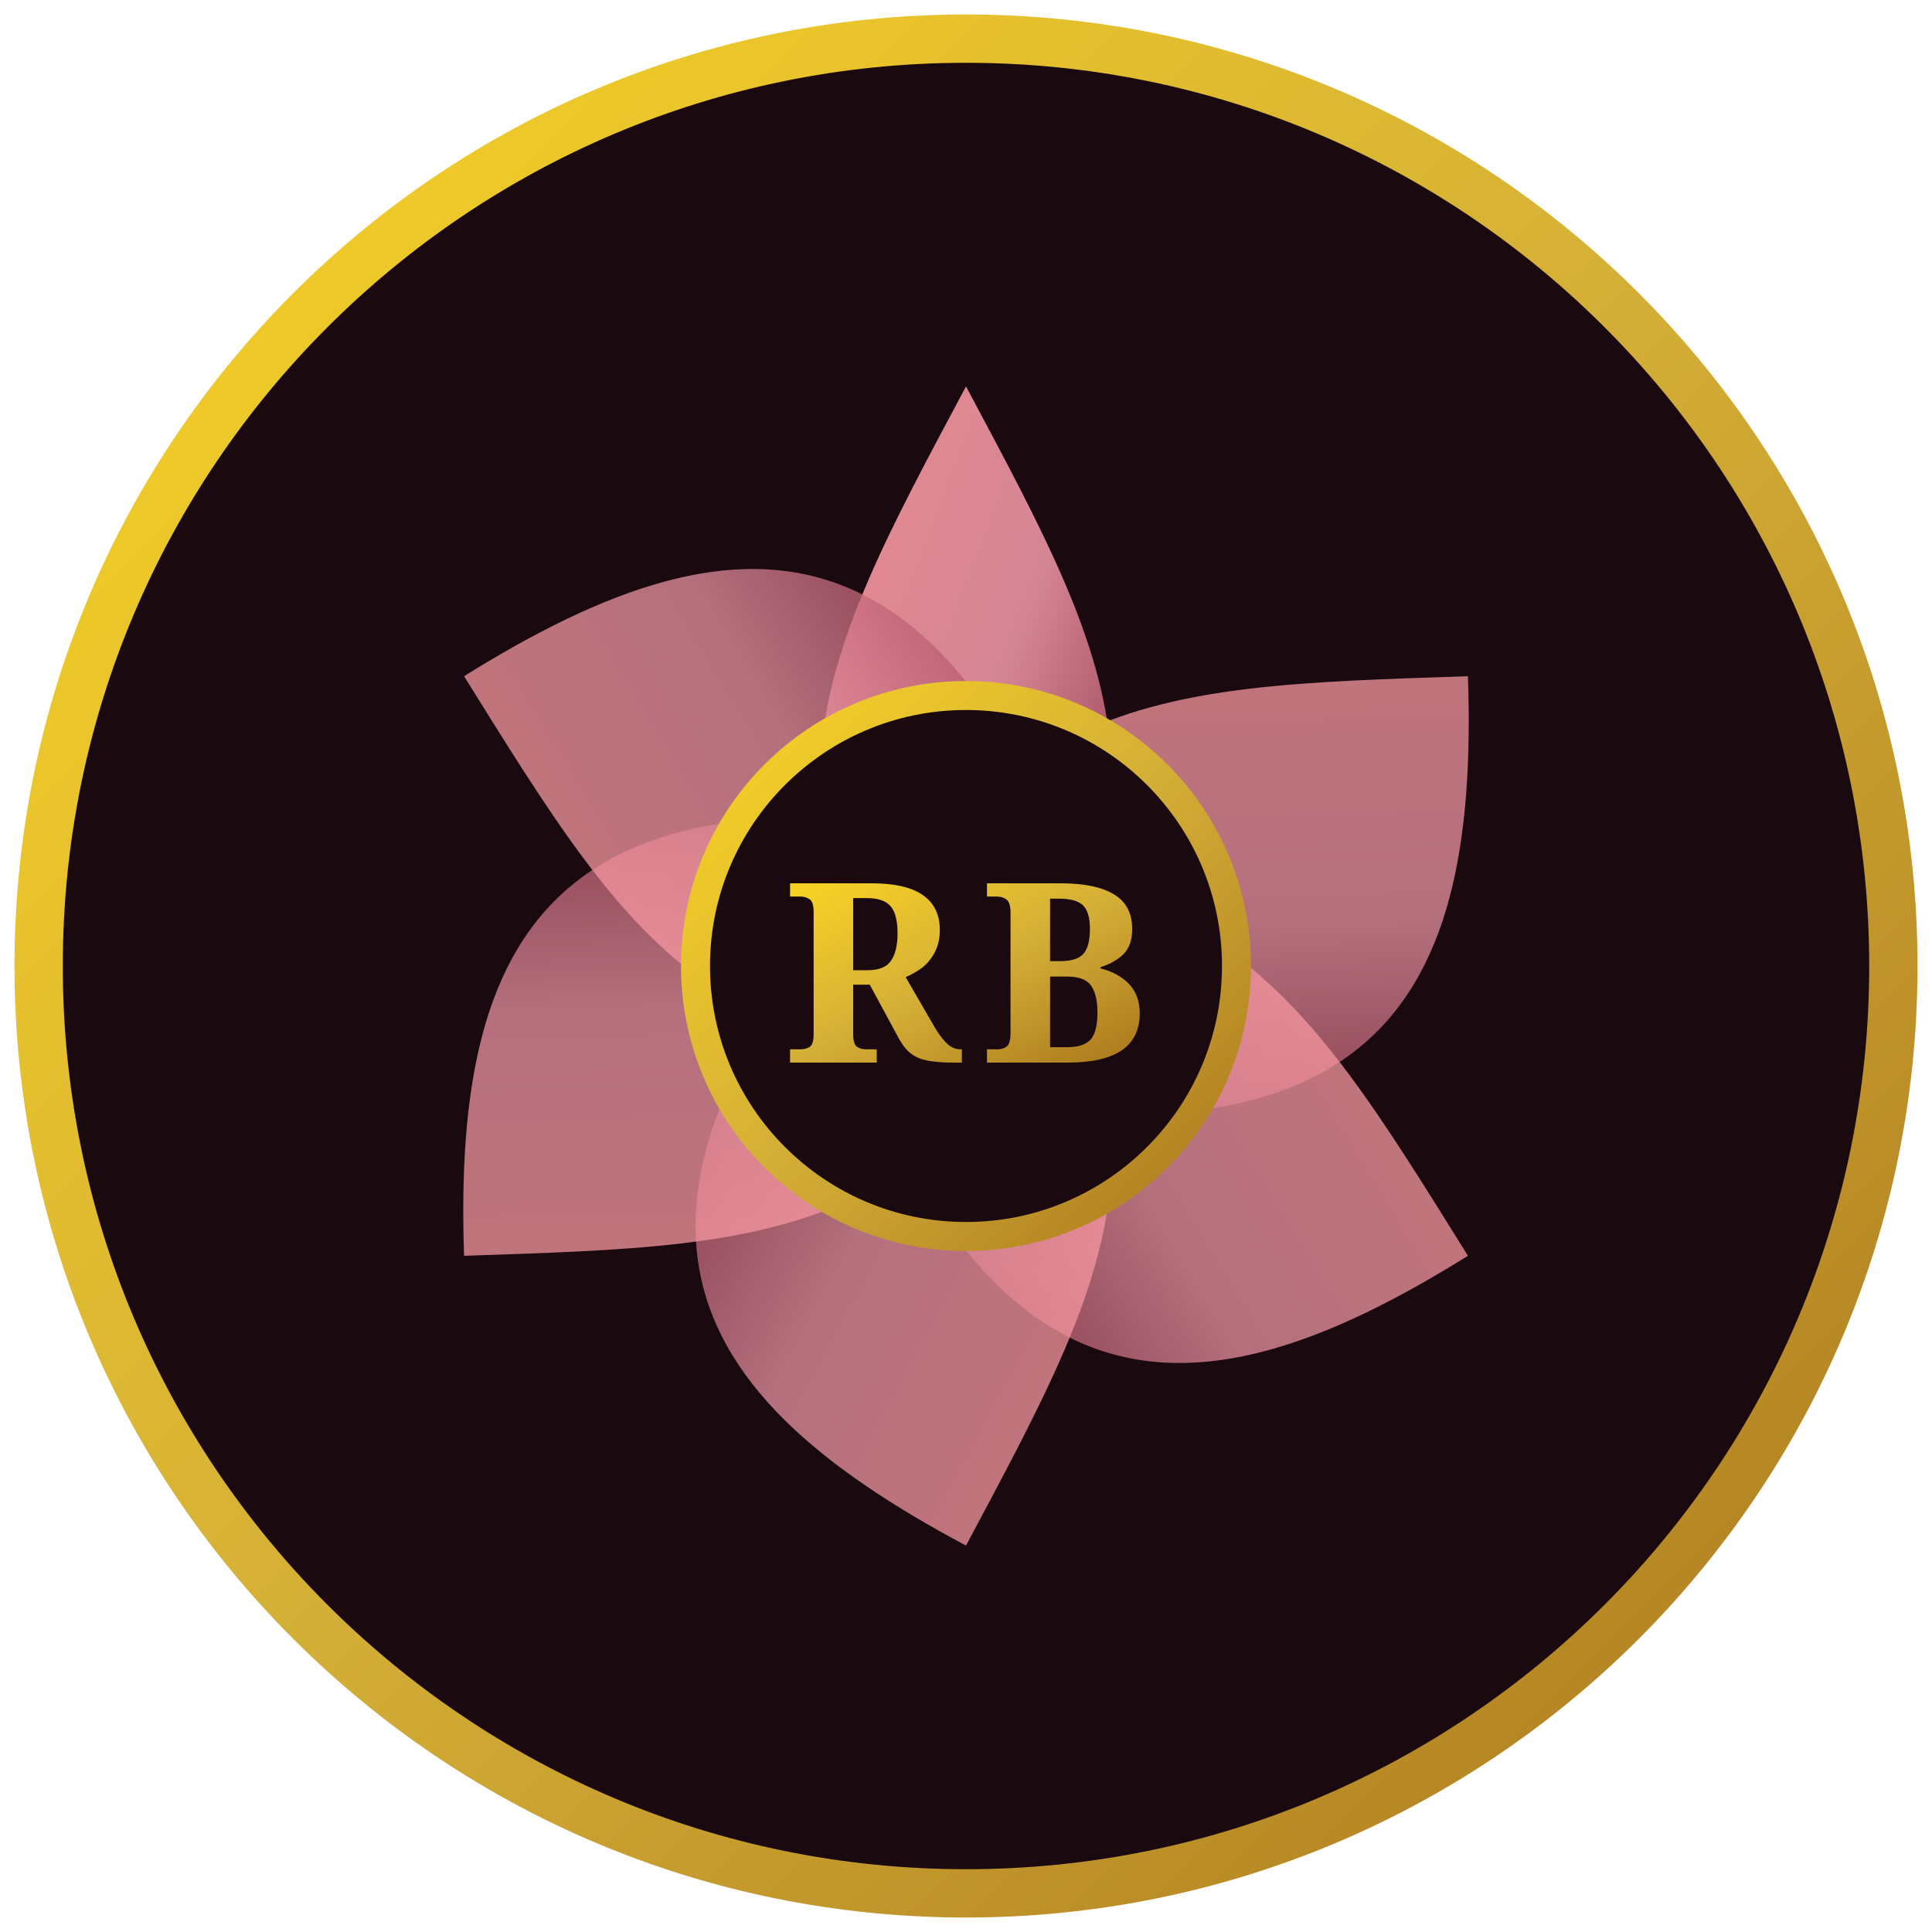
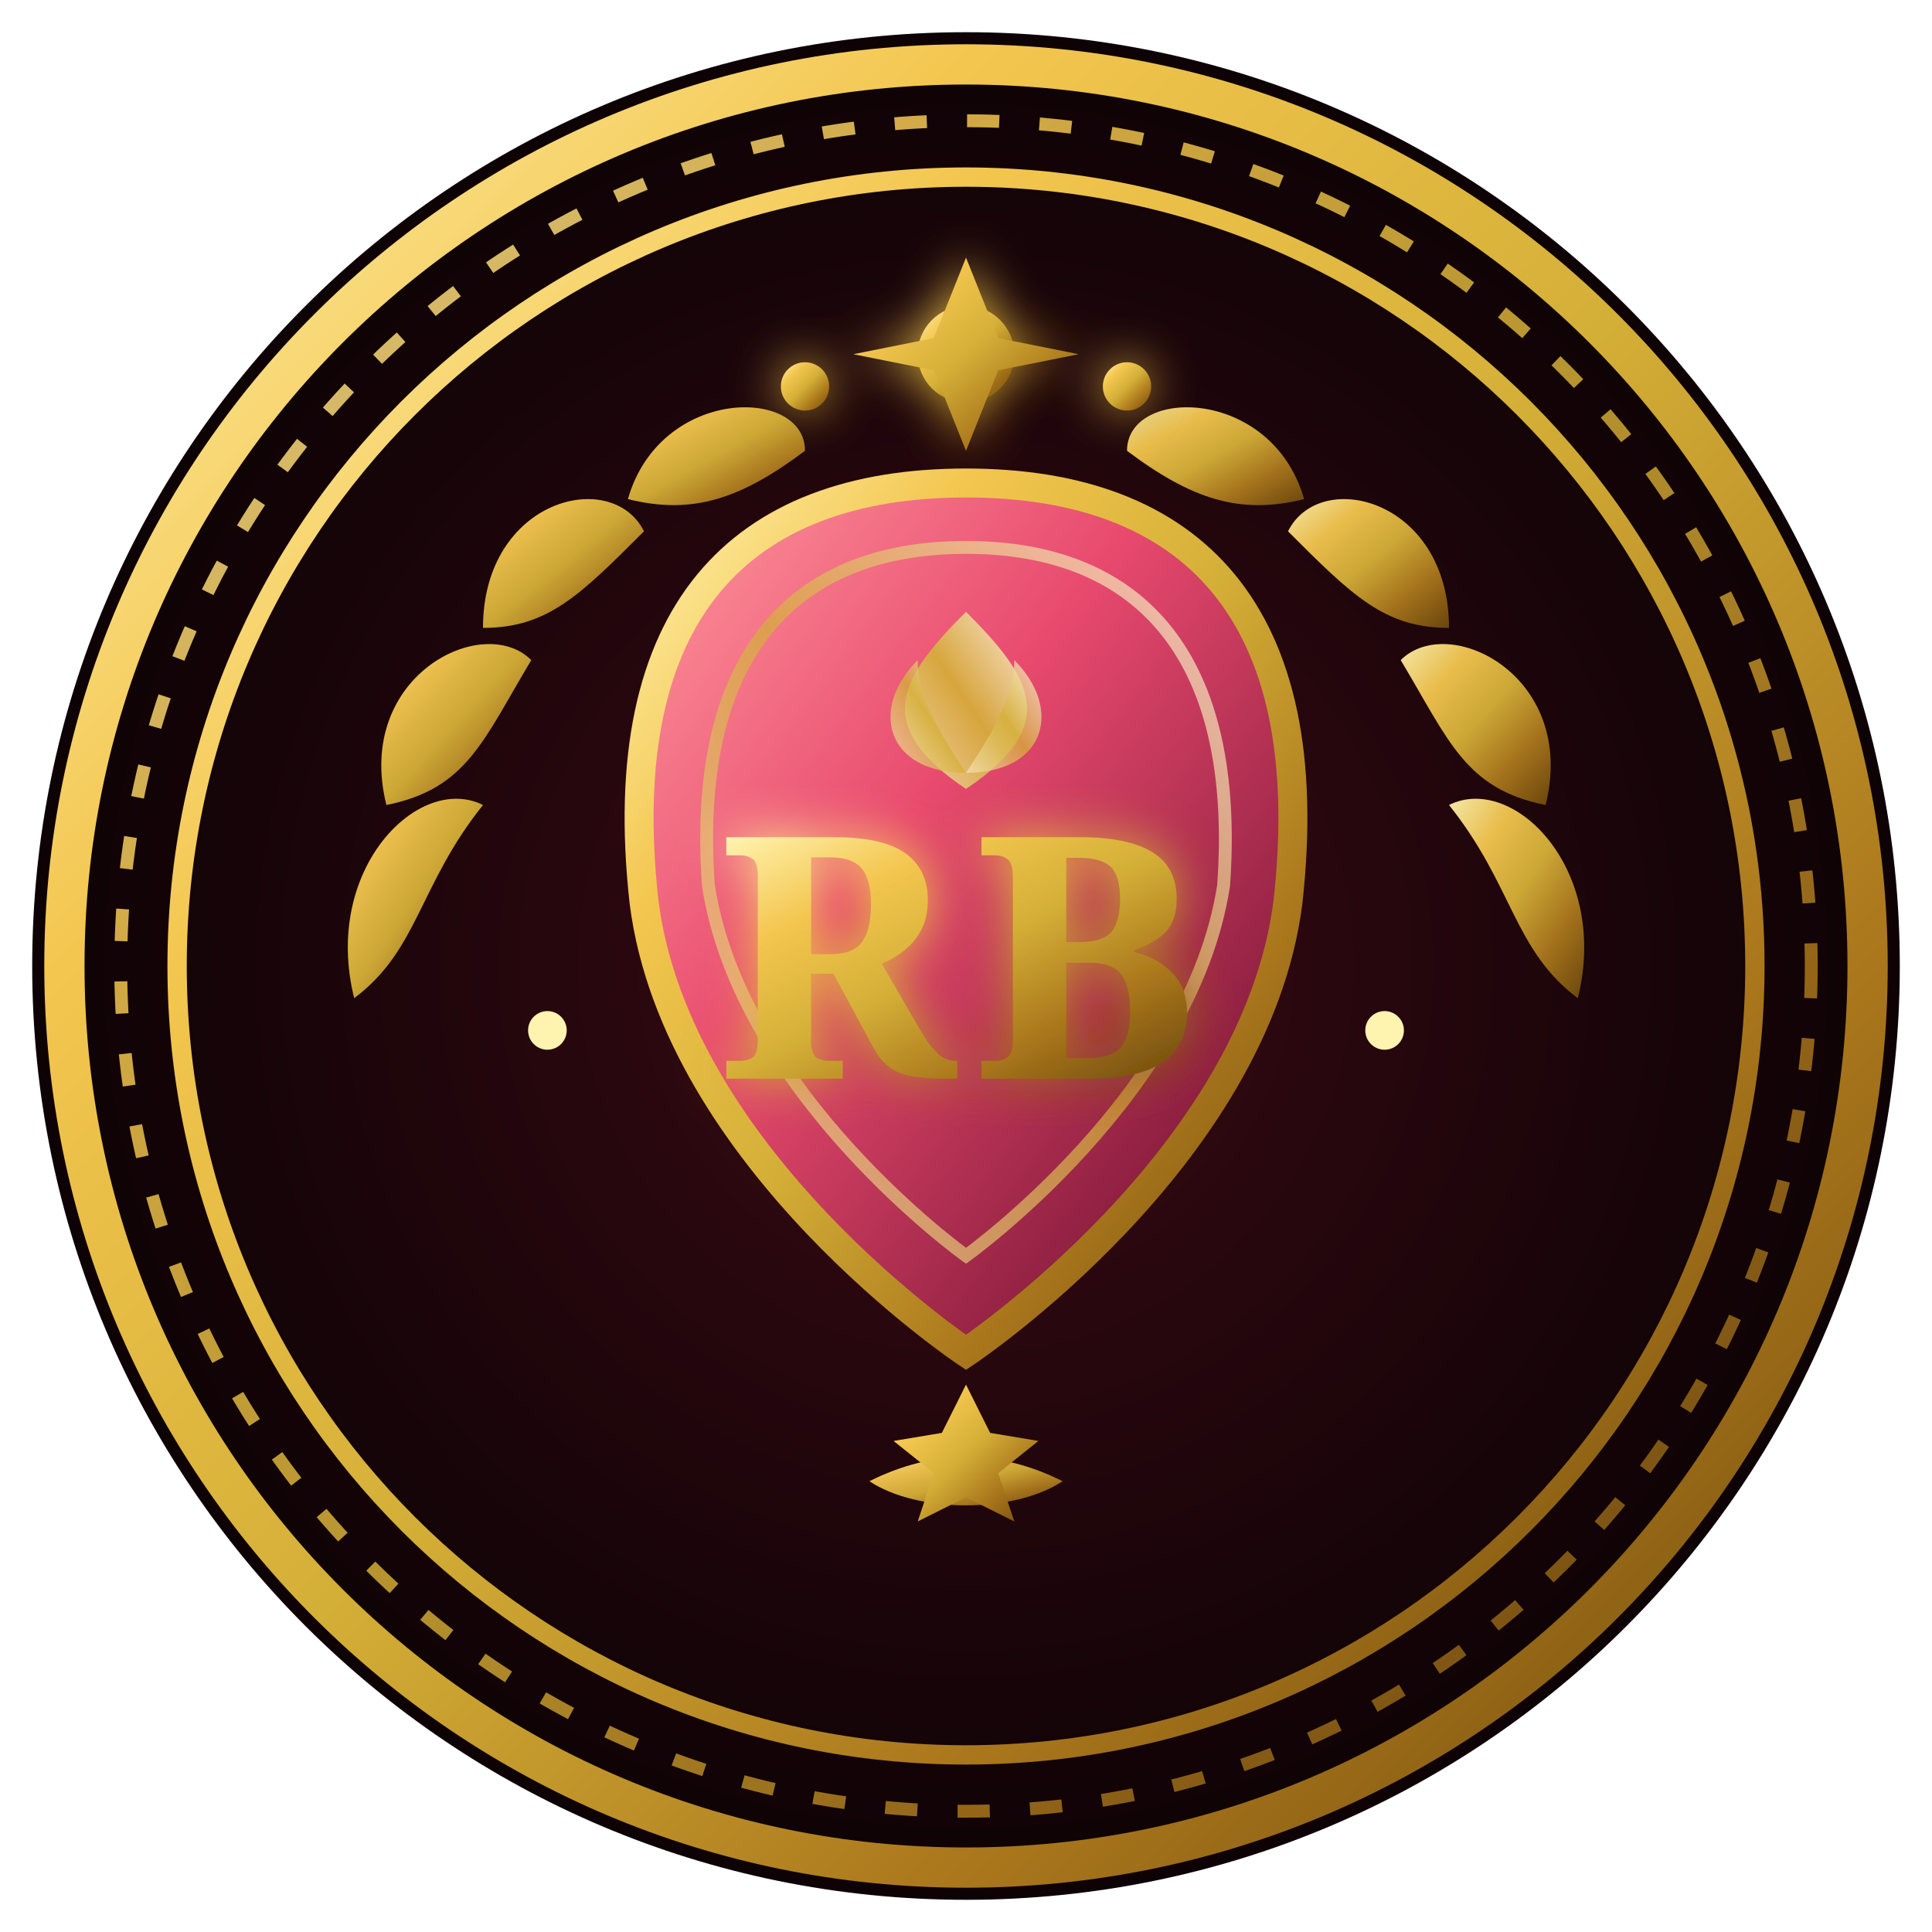
- <svg xmlns="http://www.w3.org/2000/svg" viewBox="0 0 100 100">
+ <svg xmlns="http://www.w3.org/2000/svg" viewBox="0 0 120 120" width="120" height="120">
  <defs>
-     <linearGradient id="gold" x1="0%" y1="0%" x2="100%" y2="100%">
-       <stop offset="0%" stop-color="#F9D423" />
+     <radialGradient id="rbBg" cx="50%" cy="50%" r="50%">
+       <stop offset="0%" stop-color="#3B0A14" />
+       <stop offset="70%" stop-color="#1A050A" />
+       <stop offset="100%" stop-color="#0D0205" />
+     </radialGradient>
+     <linearGradient id="rbGold" x1="0%" y1="0%" x2="100%" y2="100%">
+       <stop offset="0%" stop-color="#FFF3B0" />
+       <stop offset="25%" stop-color="#F3C64F" />
      <stop offset="50%" stop-color="#D4AF37" />
-       <stop offset="100%" stop-color="#AA771C" />
+       <stop offset="75%" stop-color="#AA771C" />
+       <stop offset="100%" stop-color="#6E4A0C" />
    </linearGradient>
-     <linearGradient id="rose" x1="0%" y1="0%" x2="100%" y2="100%">
+     <linearGradient id="rbGoldLight" x1="0%" y1="100%" x2="100%" y2="0%">
+       <stop offset="0%" stop-color="#F5E2B3" />
+       <stop offset="50%" stop-color="#D4AF37" />
+       <stop offset="100%" stop-color="#FFF9E6" />
+     </linearGradient>
+     <linearGradient id="rbRose" x1="0%" y1="0%" x2="100%" y2="100%">
      <stop offset="0%" stop-color="#FF9A9E" />
-       <stop offset="50%" stop-color="#E892A2" />
-       <stop offset="100%" stop-color="#8B263E" />
+       <stop offset="40%" stop-color="#E84A6E" />
+       <stop offset="80%" stop-color="#8B1E3F" />
+       <stop offset="100%" stop-color="#4A0E17" />
    </linearGradient>
+     <filter id="rbGlow" x="-20%" y="-20%" width="140%" height="140%">
+       <feGaussianBlur stdDeviation="1.5" result="blur" />
+       <feComposite in="SourceGraphic" in2="blur" operator="over" />
+     </filter>
  </defs>
-   <circle cx="50" cy="50" r="48" fill="#1A0A10" stroke="url(#gold)" stroke-width="2.5" />
-   <path d="M50 20 C58 35 62 42 50 60 C38 42 42 35 50 20 Z" fill="url(#rose)" opacity="0.9" />
-   <path d="M50 20 C65 28 72 38 50 60 C38 42 42 35 50 20 Z" fill="url(#rose)" opacity="0.75" transform="rotate(60 50 50)" />
-   <path d="M50 20 C65 28 72 38 50 60 C38 42 42 35 50 20 Z" fill="url(#rose)" opacity="0.75" transform="rotate(120 50 50)" />
-   <path d="M50 20 C65 28 72 38 50 60 C38 42 42 35 50 20 Z" fill="url(#rose)" opacity="0.75" transform="rotate(180 50 50)" />
-   <path d="M50 20 C65 28 72 38 50 60 C38 42 42 35 50 20 Z" fill="url(#rose)" opacity="0.75" transform="rotate(240 50 50)" />
-   <path d="M50 20 C65 28 72 38 50 60 C38 42 42 35 50 20 Z" fill="url(#rose)" opacity="0.75" transform="rotate(300 50 50)" />
-   <circle cx="50" cy="50" r="14" fill="#1A0A10" stroke="url(#gold)" stroke-width="1.5" />
-   <text x="50" y="55" font-family="'Cinzel', serif" font-size="13" font-weight="bold" fill="url(#gold)" text-anchor="middle" letter-spacing="1">RB</text>
+   <circle cx="60" cy="60" r="58" fill="url(#rbBg)" />
+   <circle cx="60" cy="60" r="56" fill="none" stroke="url(#rbGold)" stroke-width="2.5" />
+   <circle cx="60" cy="60" r="52.5" fill="none" stroke="url(#rbGold)" stroke-width="0.8" stroke-dasharray="2, 2.5" opacity="0.85" />
+   <circle cx="60" cy="60" r="49" fill="none" stroke="url(#rbGold)" stroke-width="1.2" />
+   <g fill="url(#rbGold)" opacity="0.95">
+     <path d="M22 62 C20 54 26 48 30 50 C26 55 26 59 22 62 Z" />
+     <path d="M24 50 C22 42 30 38 33 41 C30 46 29 49 24 50 Z" />
+     <path d="M30 39 C30 31 38 29 40 33 C36 37 34 39 30 39 Z" />
+     <path d="M39 31 C41 24 50 24 50 28 C46 31 43 32 39 31 Z" />
+     <path d="M98 62 C100 54 94 48 90 50 C94 55 94 59 98 62 Z" />
+     <path d="M96 50 C98 42 90 38 87 41 C90 46 91 49 96 50 Z" />
+     <path d="M90 39 C90 31 82 29 80 33 C84 37 86 39 90 39 Z" />
+     <path d="M81 31 C79 24 70 24 70 28 C74 31 77 32 81 31 Z" />
+     <path d="M54 92 C58 90 62 90 66 92 C63 94 57 94 54 92 Z" />
+   </g>
+   <g fill="url(#rbGold)" filter="url(#rbGlow)">
+     <circle cx="60" cy="22" r="3" />
+     <path d="M60 16 L62 21 L67 22 L62 23 L60 28 L58 23 L53 22 L58 21 Z" />
+     <circle cx="50" cy="24" r="1.5" />
+     <circle cx="70" cy="24" r="1.5" />
+   </g>
+   <path d="M60 30 C74 30 82 38 80 56 C78 72 60 84 60 84 C60 84 42 72 40 56 C38 38 46 30 60 30 Z" fill="url(#rbRose)" stroke="url(#rbGold)" stroke-width="1.8" />
+   <path d="M60 34 C71 34 77 41 76 55 C74 68 60 78 60 78 C60 78 46 68 44 55 C43 41 49 34 60 34 Z" fill="none" stroke="url(#rbGoldLight)" stroke-width="0.8" opacity="0.7" />
+   <g fill="url(#rbGoldLight)">
+     <path d="M60 38 C64 42 66 45 60 49 C54 45 56 42 60 38 Z" opacity="0.9" />
+     <path d="M57 41 C54 44 55 48 60 48 C58 45 57 43 57 41 Z" opacity="0.75" />
+     <path d="M63 41 C66 44 65 48 60 48 C62 45 63 43 63 41 Z" opacity="0.75" />
+   </g>
+   <g font-family="'Cinzel', 'Playfair Display', Georgia, serif" font-weight="700" text-anchor="middle" fill="url(#rbGold)">
+     <text x="59.5" y="67" font-size="21" letter-spacing="1" filter="url(#rbGlow)">RB</text>
+   </g>
+   <polygon points="60,86 61.5,89 64.5,89.5 62,91.5 63,94.5 60,93 57,94.5 58,91.5 55.5,89.5 58.5,89" fill="url(#rbGold)" />
+   <circle cx="34" cy="64" r="1.2" fill="#FFF3B0" />
+   <circle cx="86" cy="64" r="1.2" fill="#FFF3B0" />
</svg>
